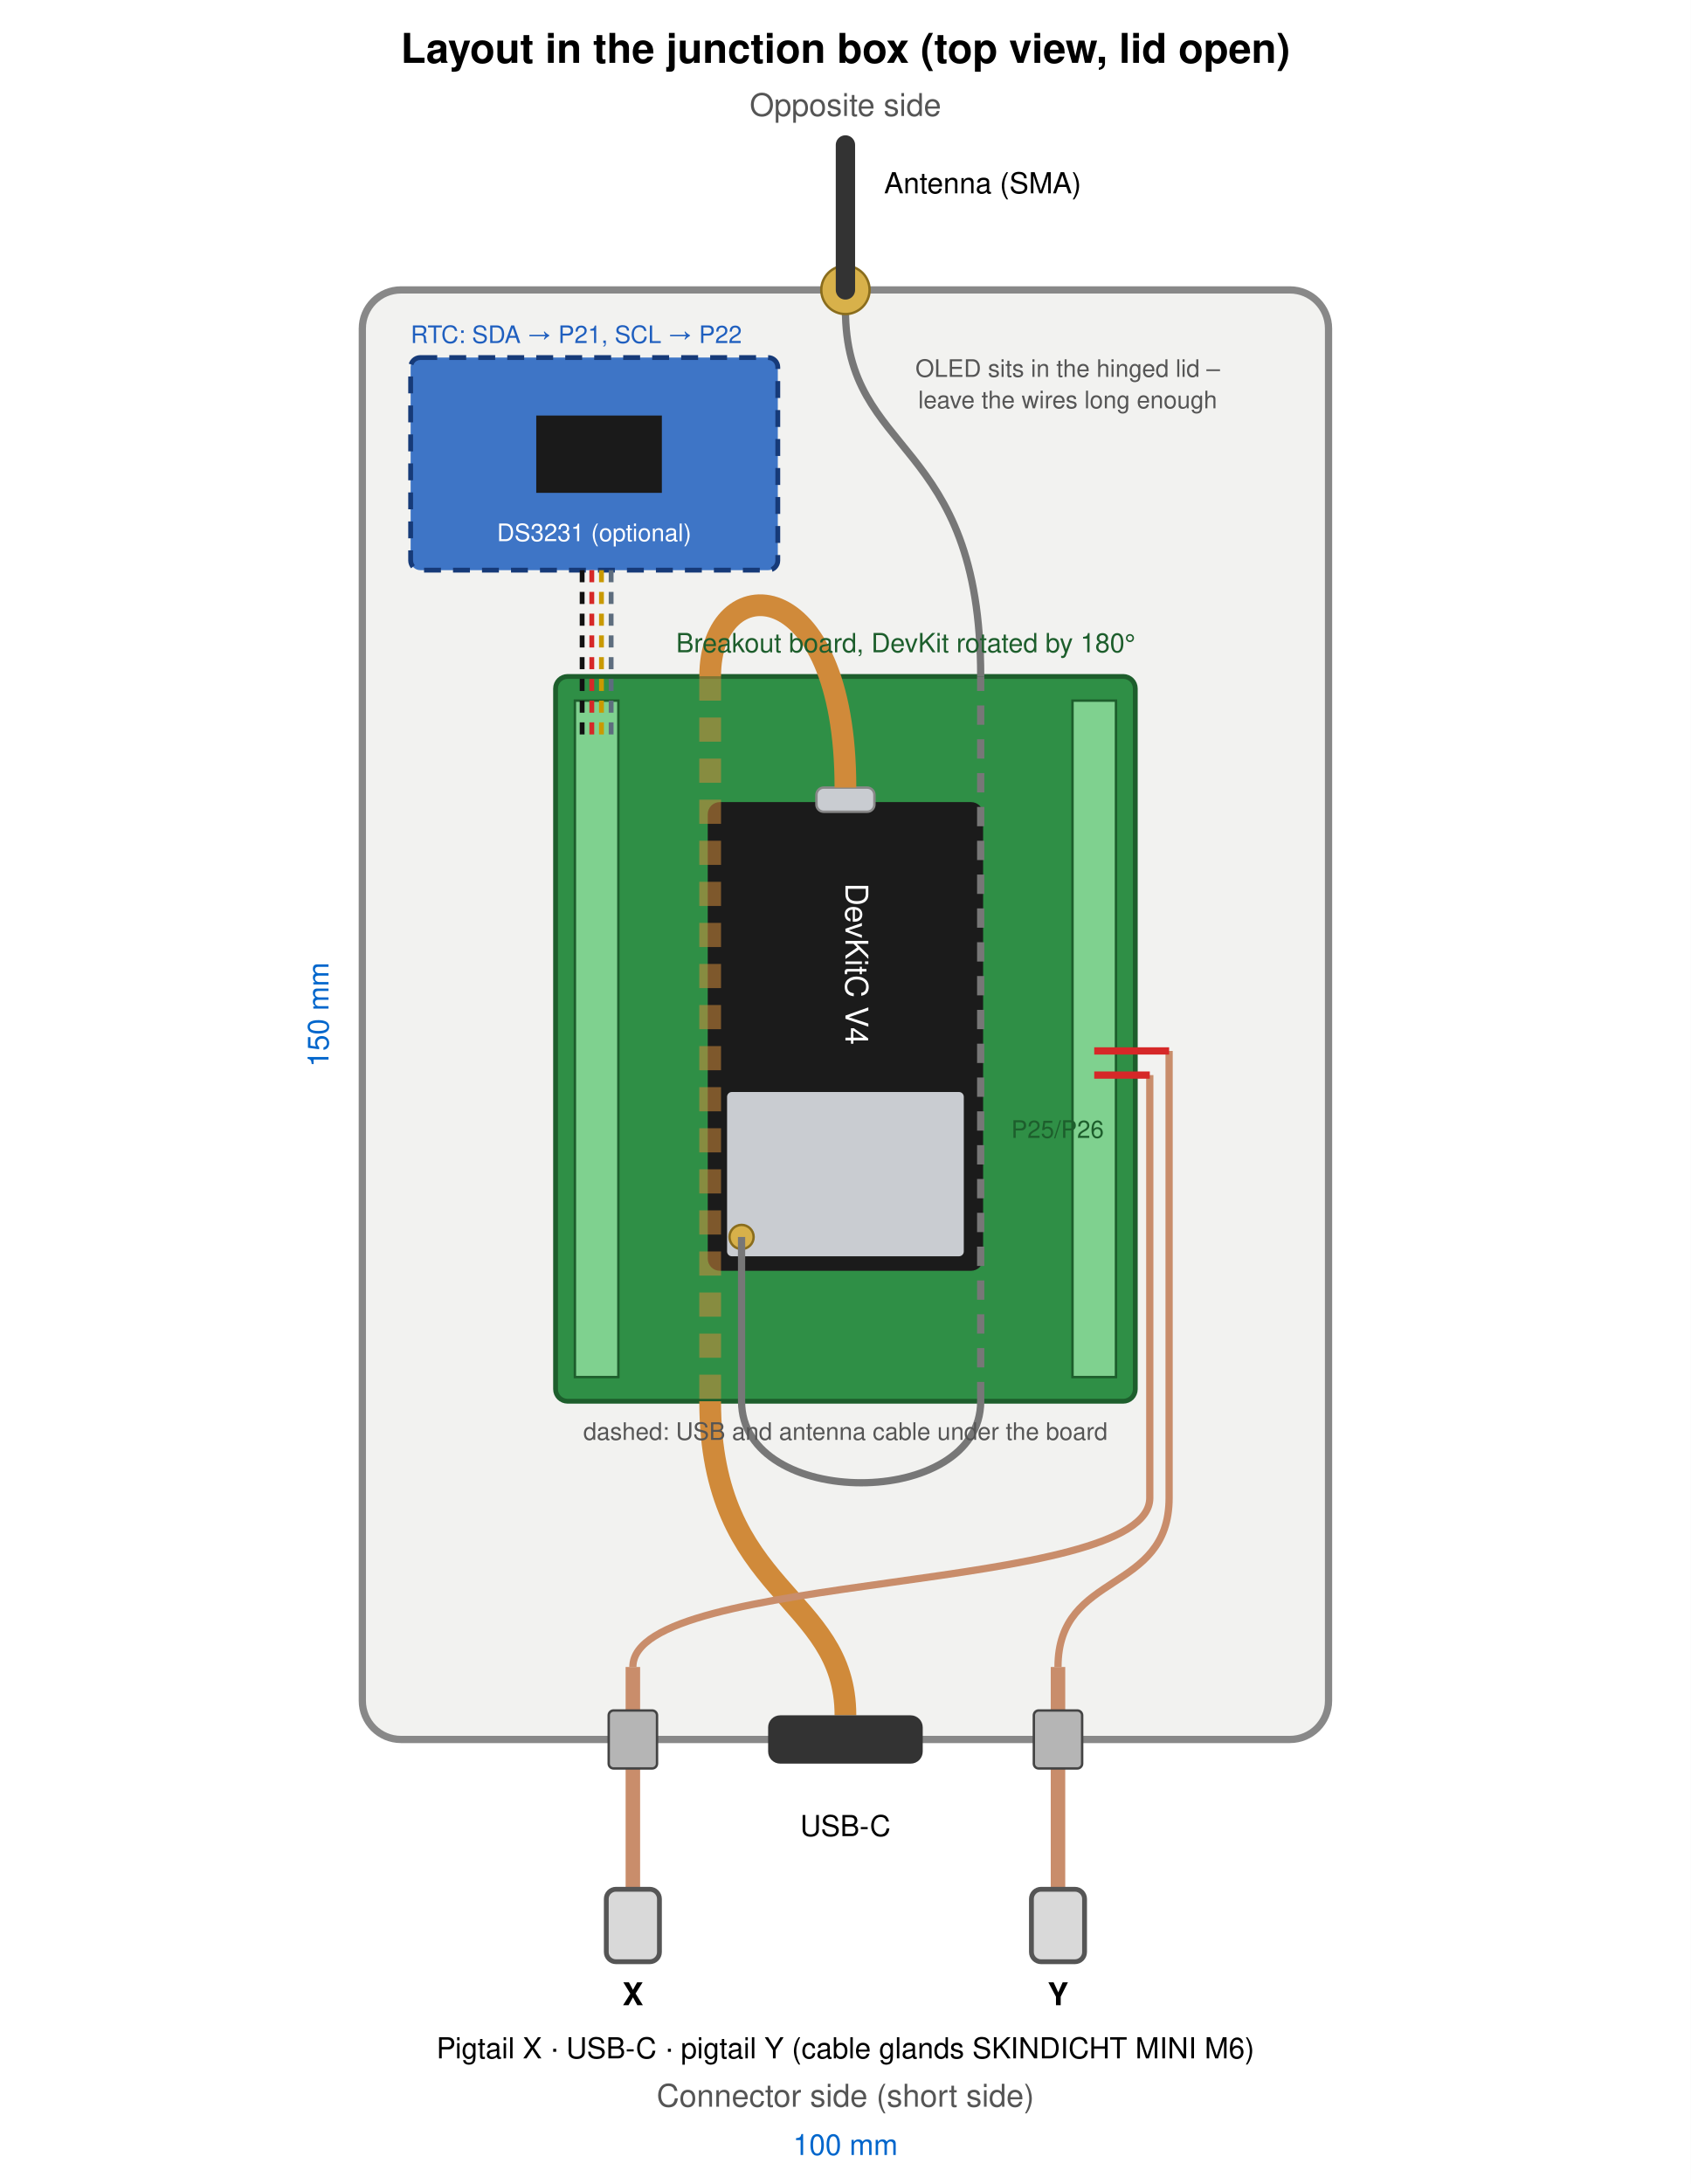
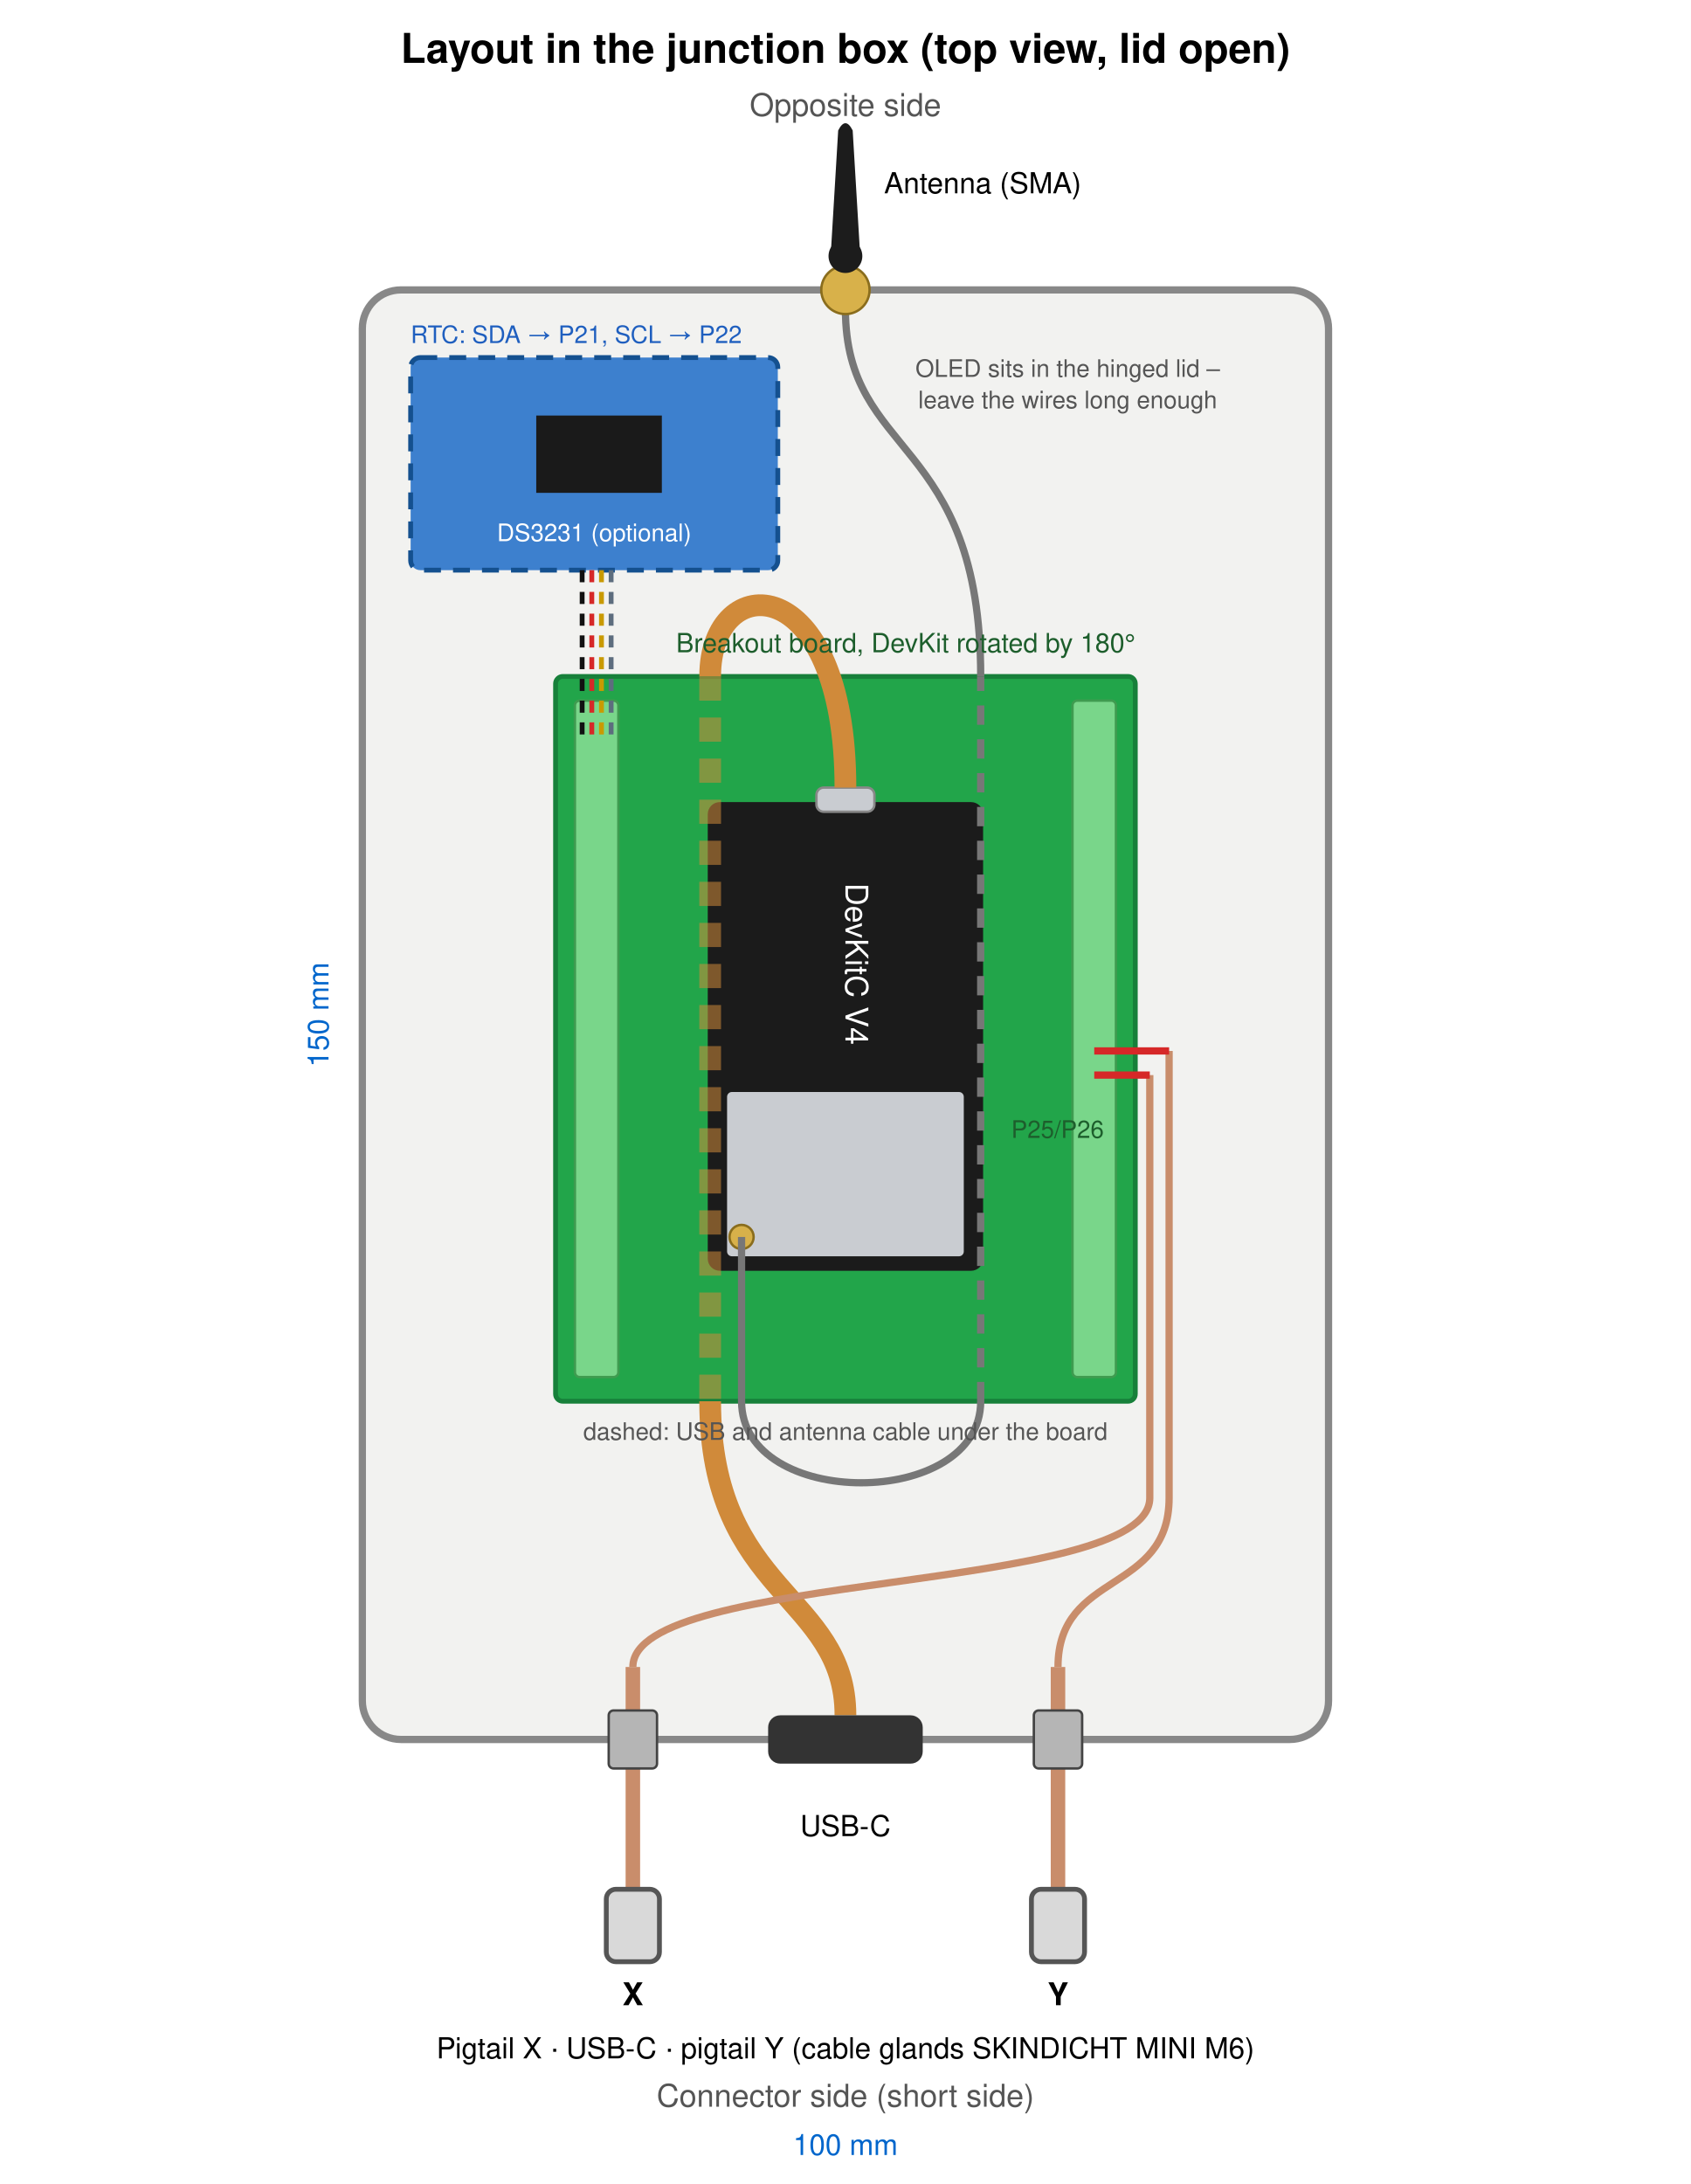
<svg xmlns="http://www.w3.org/2000/svg" viewBox="0 0 700 904" font-family="Helvetica,Arial,sans-serif">
  <rect x="0" y="0" width="700" height="904" fill="#fff" />
  <text x="350.0" y="26" text-anchor="middle" font-size="17" font-weight="bold">Layout in the junction box (top view, lid open)</text>
  <rect x="150" y="120" width="400" height="600" rx="16" fill="#f2f2f0" stroke="#888" stroke-width="3" />
-   <rect x="230" y="280" width="240" height="300" rx="5" fill="#2f8f46" stroke="#1d5e2c" stroke-width="2" />
-   <rect x="238" y="290" width="18" height="280" fill="#7fd18f" stroke="#1d5e2c" />
-   <rect x="444" y="290" width="18" height="280" fill="#7fd18f" stroke="#1d5e2c" />
+   <rect x="230" y="280" width="240" height="300" rx="3" fill="#22a54a" stroke="#17803a" stroke-width="2" />
+   <rect x="238" y="290" width="18" height="280" rx="2" fill="#79d68a" stroke="#3f9b50" />
+   <rect x="444" y="290" width="18" height="280" rx="2" fill="#79d68a" stroke="#3f9b50" />
  <rect x="293.0" y="332" width="114.0" height="194.0" rx="5" fill="#1b1b1b" />
  <rect x="301.0" y="452.0" width="98.0" height="68" rx="2" fill="#c9ccd1" />
  <text x="350" y="399.0" text-anchor="middle" font-size="13" fill="#fff" transform="rotate(90 350 399.0)">DevKitC V4</text>
  <rect x="338" y="326" width="24" height="10" rx="3" fill="#c9ccd1" stroke="#888" />
  <circle cx="307.0" cy="512.0" r="5" fill="#d8b14a" stroke="#8a6d1d" />
  <path d="M350,326 C350,235 294,235 294,280" fill="none" stroke="#d08a3a" stroke-width="9" />
  <line x1="294" y1="280" x2="294" y2="580" stroke="#d08a3a" stroke-width="9" stroke-dasharray="10 7" stroke-opacity=".55" />
  <path d="M294,580 C294,660 350,660 350,710" fill="none" stroke="#d08a3a" stroke-width="9" />
  <path d="M307.0,512.0 L307.0,580 C307.0,625 406,625 406,580" fill="none" stroke="#777" stroke-width="3" />
  <line x1="406" y1="580" x2="406" y2="280" stroke="#777" stroke-width="3" stroke-dasharray="8 6" />
  <path d="M406,280 C406,180 350,190 350,128" fill="none" stroke="#777" stroke-width="3" />
  <text x="470" y="270" text-anchor="end" font-size="11" fill="#1d5e2c">Breakout board, DevKit rotated by 180°</text>
  <text x="350.0" y="596" text-anchor="middle" font-size="10" fill="#555">dashed: USB and antenna cable under the board</text>
  <circle cx="350" cy="120" r="10" fill="#d8b14a" stroke="#8a6d1d" />
-   <line x1="350" y1="120" x2="350" y2="60" stroke="#333" stroke-width="8" stroke-linecap="round" />
+   <circle cx="350" cy="106" r="7" fill="#1c1c1c" />
+   <path d="M344,104 L347,54 Q350,48 353,54 L356,104 Z" fill="#1c1c1c" />
  <text x="366" y="80" font-size="12">Antenna (SMA)</text>
  <text x="350.0" y="48" text-anchor="middle" font-size="13" fill="#555">Opposite side</text>
  <rect x="318" y="710" width="64" height="20" rx="5" fill="#333" />
  <text x="350" y="760" text-anchor="middle" font-size="12">USB-C</text>
  <line x1="262" y1="790" x2="262" y2="690" stroke="#c98d6b" stroke-width="6" />
  <rect x="251" y="782" width="22" height="30" rx="4" fill="#d9d9d9" stroke="#555" stroke-width="2" />
  <text x="262" y="830" text-anchor="middle" font-size="13" font-weight="bold">X</text>
  <rect x="252" y="708" width="20" height="24" rx="2" fill="#b5b5b5" stroke="#444" />
  <path d="M262,690 C262,650 476,660 476,620 L476,445.0" fill="none" stroke="#c98d6b" stroke-width="3" />
  <line x1="476" y1="445.0" x2="453" y2="445.0" stroke="#d62828" stroke-width="3" />
  <line x1="438" y1="790" x2="438" y2="690" stroke="#c98d6b" stroke-width="6" />
  <rect x="427" y="782" width="22" height="30" rx="4" fill="#d9d9d9" stroke="#555" stroke-width="2" />
  <text x="438" y="830" text-anchor="middle" font-size="13" font-weight="bold">Y</text>
  <rect x="428" y="708" width="20" height="24" rx="2" fill="#b5b5b5" stroke="#444" />
  <path d="M438,690 C438,650 484,660 484,620 L484,435.0" fill="none" stroke="#c98d6b" stroke-width="3" />
  <line x1="484" y1="435.0" x2="453" y2="435.0" stroke="#d62828" stroke-width="3" />
  <text x="457" y="471.0" font-size="10" fill="#1d5e2c" text-anchor="end">P25/P26</text>
  <text x="350.0" y="852" text-anchor="middle" font-size="12">Pigtail X · USB-C · pigtail Y (cable glands SKINDICHT MINI M6)</text>
  <text x="350.0" y="872" text-anchor="middle" font-size="13" fill="#555">Connector side (short side)</text>
  <text x="442" y="156" text-anchor="middle" font-size="10" fill="#555">OLED sits in the hinged lid –</text>
  <text x="442" y="169" text-anchor="middle" font-size="10" fill="#555">leave the wires long enough</text>
-   <rect x="170" y="148" width="152" height="88" rx="4" fill="#1f5fbf" fill-opacity=".85" stroke="#163a78" stroke-width="2" stroke-dasharray="7 5" />
+   <rect x="170" y="148" width="152" height="88" rx="4" fill="#1e6cc8" fill-opacity=".85" stroke="#14508f" stroke-width="2" stroke-dasharray="7 5" />
  <rect x="222" y="172" width="52" height="32" fill="#1a1a1a" />
  <text x="246" y="224" text-anchor="middle" font-size="10" fill="#fff">DS3231 (optional)</text>
  <line x1="241" y1="236" x2="241" y2="304" stroke="#111" stroke-width="2" stroke-dasharray="5 4" />
  <line x1="245" y1="236" x2="245" y2="304" stroke="#d62828" stroke-width="2" stroke-dasharray="5 4" />
  <line x1="249" y1="236" x2="249" y2="304" stroke="#c99a00" stroke-width="2" stroke-dasharray="5 4" />
  <line x1="253" y1="236" x2="253" y2="304" stroke="#5d6d7e" stroke-width="2" stroke-dasharray="5 4" />
  <text x="170" y="142" font-size="10" fill="#1f5fbf">RTC: SDA → P21, SCL → P22</text>
  <text x="136" y="420.0" text-anchor="middle" font-size="12" fill="#06c" transform="rotate(-90 136 420.0)">150 mm</text>
  <text x="350.0" y="892" text-anchor="middle" font-size="12" fill="#06c">100 mm</text>
</svg>
